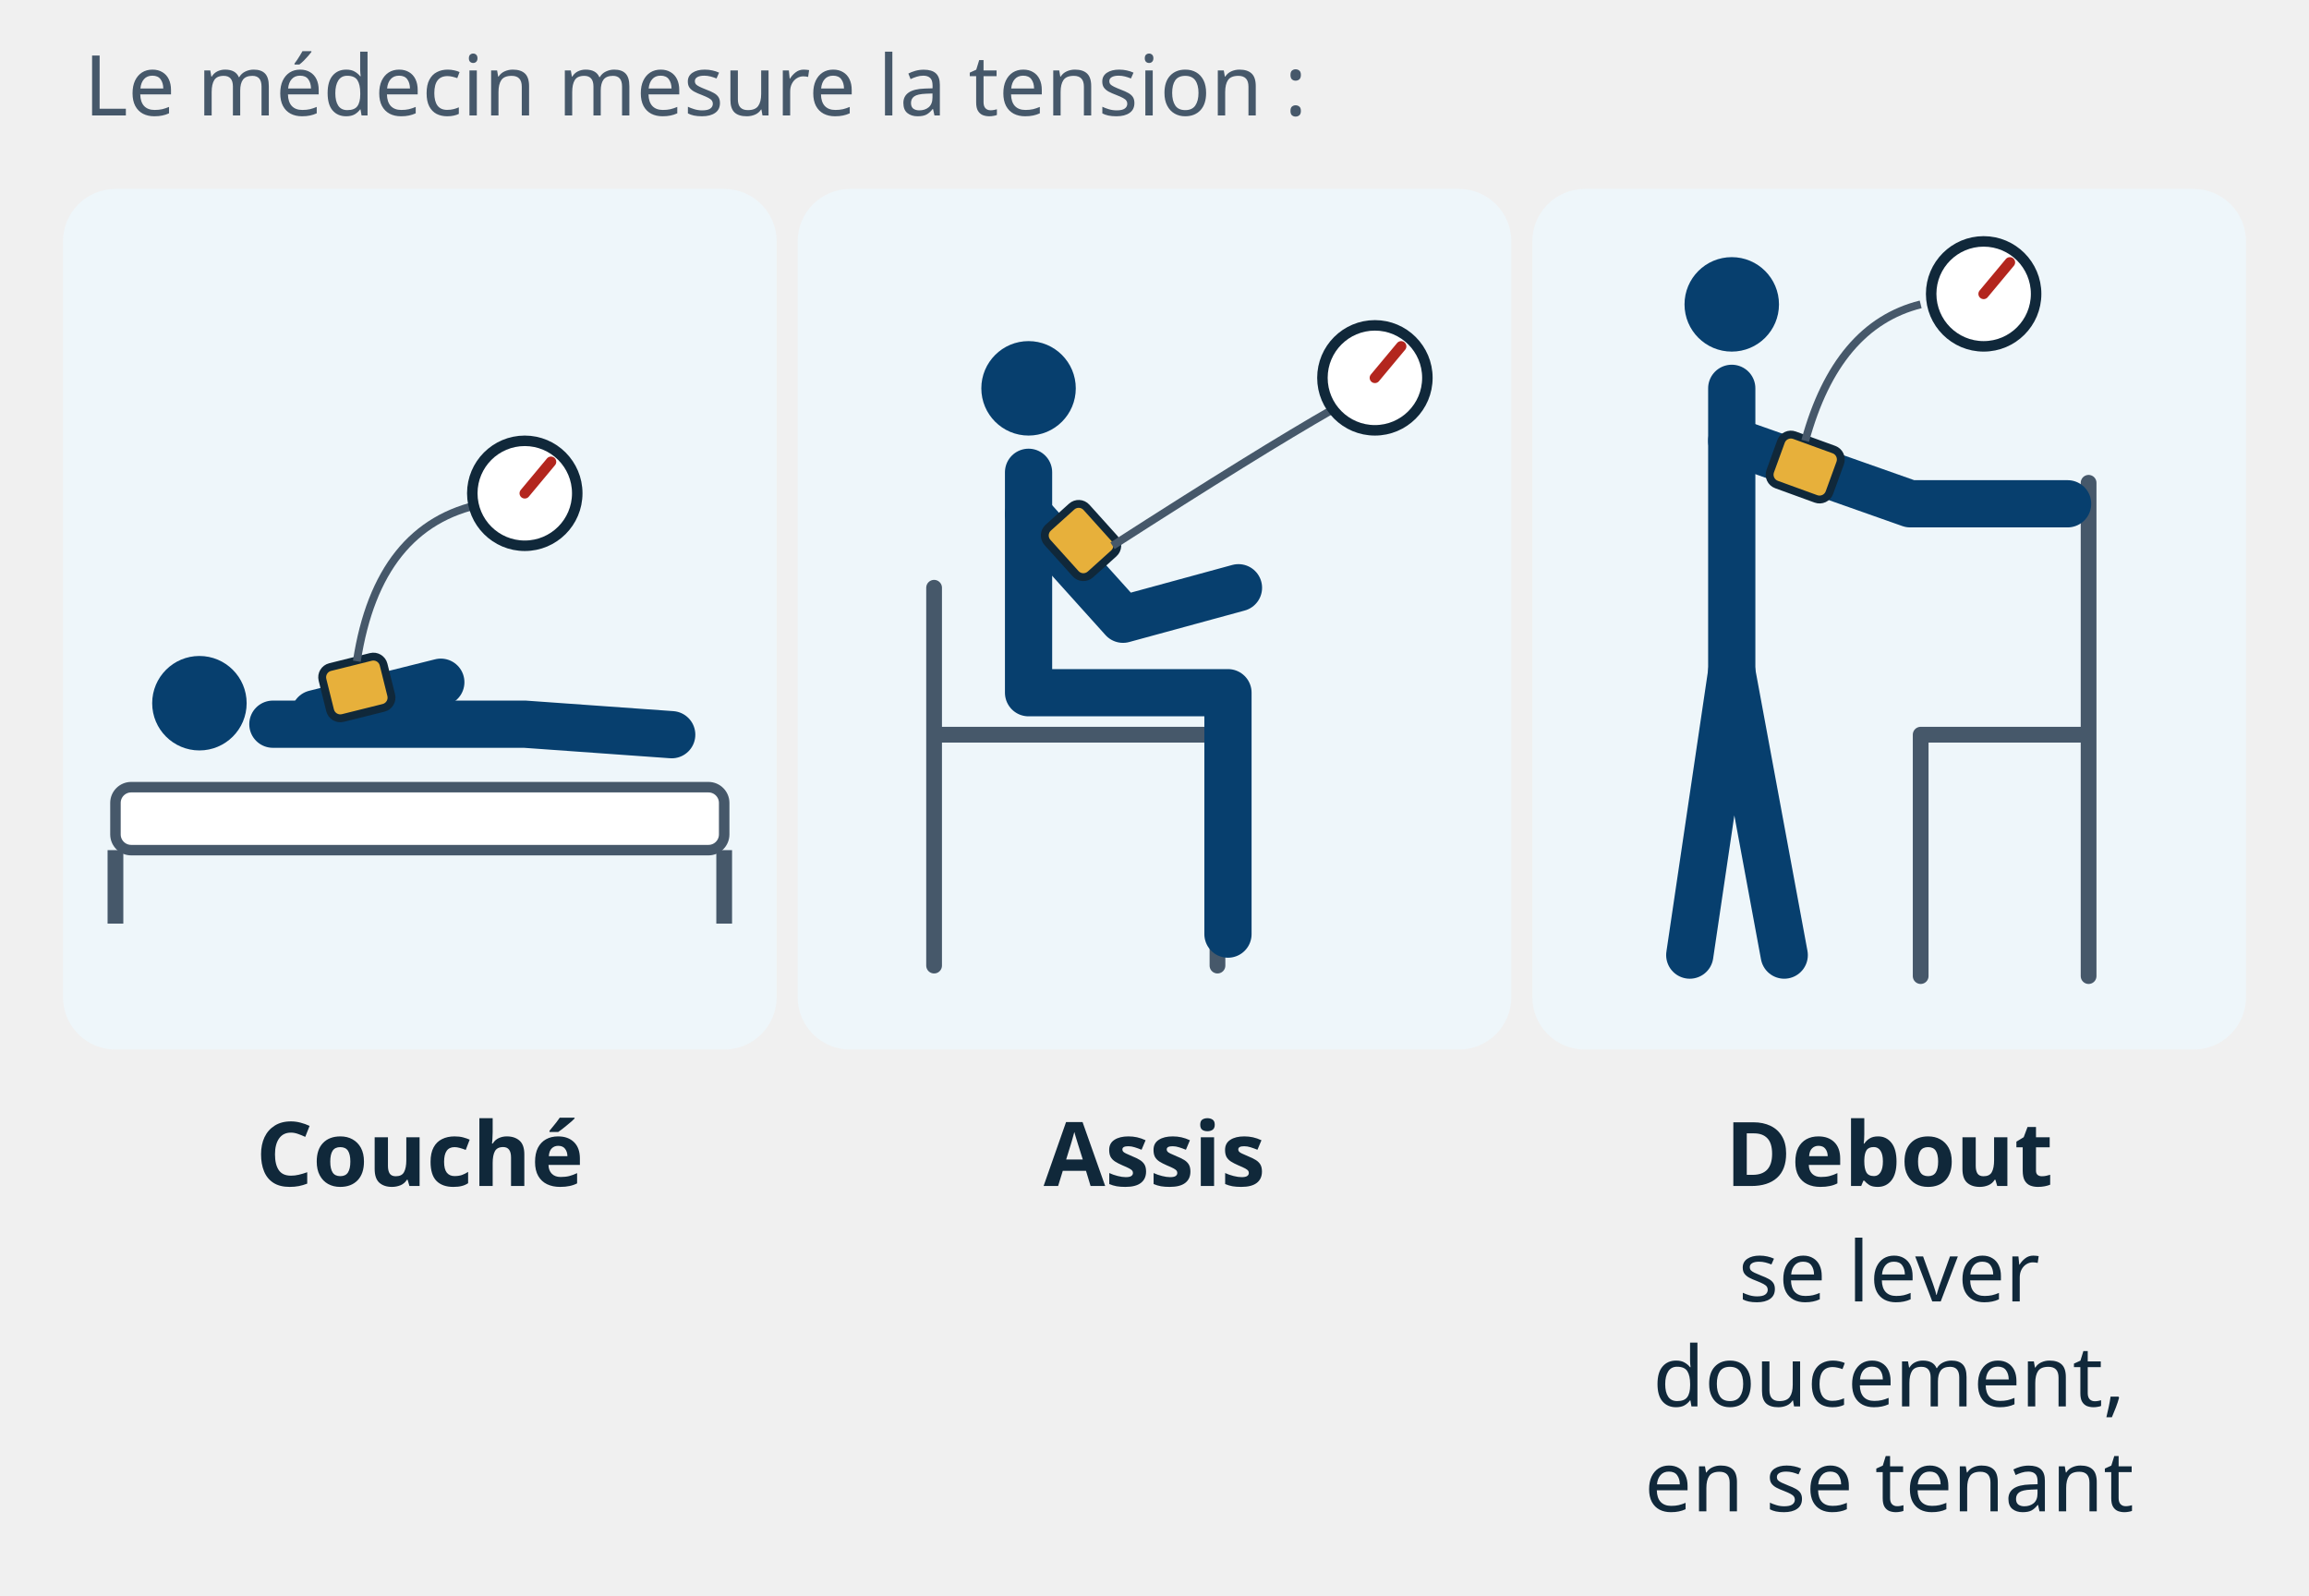
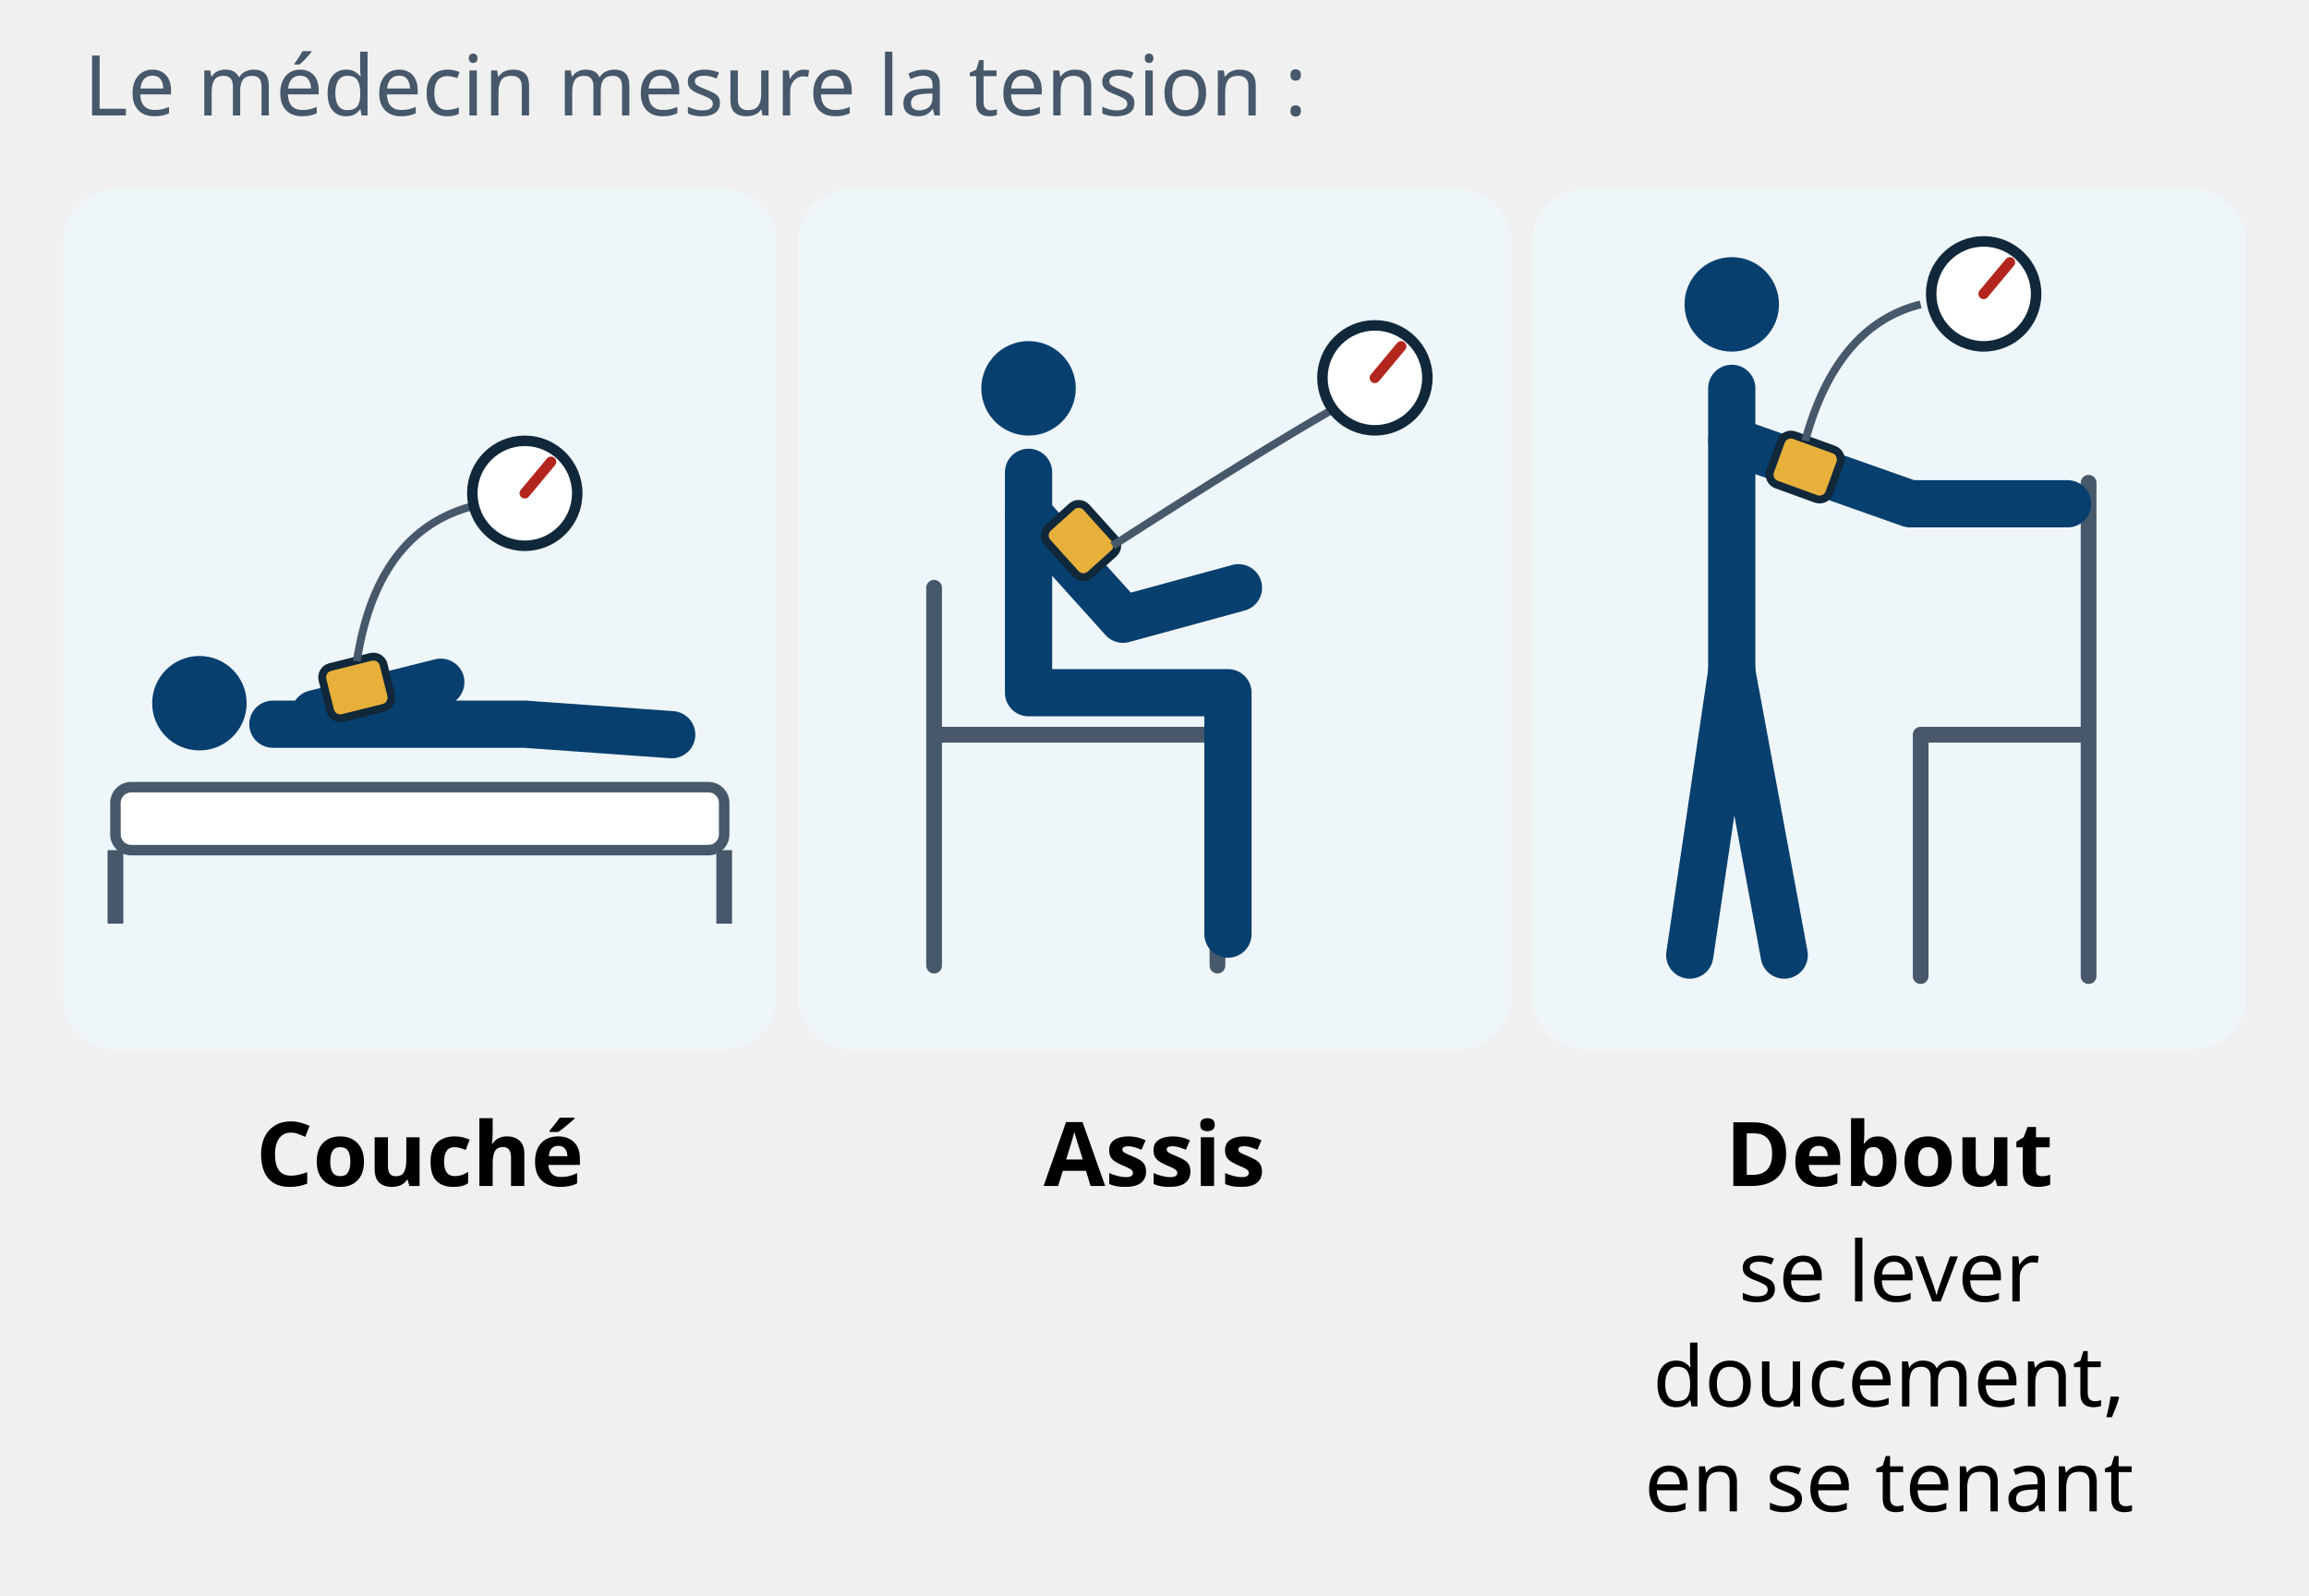
- <svg xmlns="http://www.w3.org/2000/svg" viewBox="0 0 440 304" width="440" height="304" font-family="'Atkinson Hyperlegible Next Variable', system-ui, sans-serif" font-size="16" fill="#10283a">
+ <svg xmlns="http://www.w3.org/2000/svg" viewBox="0 0 440 304" width="440" height="304" font-family="'Atkinson Hyperlegible Next Variable', system-ui, sans-serif" font-size="16" fill="currentColor">
  <defs>
    <g id="antihypertenseurs-1-cadran">
      <circle r="10" fill="#ffffff" stroke="#10283a" stroke-width="2" />
      <path d="M0 0 L5 -6" stroke="#b3261e" stroke-width="2" stroke-linecap="round" />
    </g>
  </defs>
  <text x="16" y="22" fill="#46586a">Le médecin mesure la tension :</text>
  <rect x="12" y="36" width="136" height="164" rx="10" fill="#eef6fa" />
  <rect x="22" y="150" width="116" height="12" rx="3" fill="#ffffff" stroke="#46586a" stroke-width="2" />
  <path d="M22 162 V176 M138 162 V176" stroke="#46586a" stroke-width="3" />
  <circle cx="38" cy="134" r="9" fill="#073f6e" />
  <g stroke="#073f6e" stroke-width="9" stroke-linecap="round" fill="none">
    <path d="M52 138 H100 L128 140" />
    <path d="M60 136 L84 130" />
  </g>
  <rect x="62" y="126" width="12" height="10" rx="2" fill="#e7b03b" stroke="#10283a" stroke-width="1.5" transform="rotate(-14 68 131)" />
  <path d="M68 126 Q72 100 92 96" fill="none" stroke="#46586a" stroke-width="1.5" />
  <use href="#antihypertenseurs-1-cadran" x="100" y="94" />
  <text x="80" y="226" text-anchor="middle" font-size="17" font-weight="700">Couché</text>
  <rect x="152" y="36" width="136" height="164" rx="10" fill="#eef6fa" />
  <path d="M178 112 V184 M178 140 H232 M232 140 V184" fill="none" stroke="#46586a" stroke-width="3" stroke-linecap="round" />
  <circle cx="196" cy="74" r="9" fill="#073f6e" />
  <g stroke="#073f6e" stroke-width="9" stroke-linecap="round" stroke-linejoin="round" fill="none">
    <path d="M196 90 V132 H234 V178" />
    <path d="M196 98 L214 118 L236 112" />
  </g>
  <rect x="200" y="98" width="12" height="10" rx="2" fill="#e7b03b" stroke="#10283a" stroke-width="1.5" transform="rotate(48 206 103)" />
  <path d="M212 104 Q240 86 254 78" fill="none" stroke="#46586a" stroke-width="1.5" />
  <use href="#antihypertenseurs-1-cadran" x="262" y="72" />
  <text x="220" y="226" text-anchor="middle" font-size="17" font-weight="700">Assis</text>
  <rect x="292" y="36" width="136" height="164" rx="10" fill="#eef6fa" />
  <path d="M398 92 V186 M366 140 H398 M366 140 V186" fill="none" stroke="#46586a" stroke-width="3" stroke-linecap="round" />
  <circle cx="330" cy="58" r="9" fill="#073f6e" />
  <g stroke="#073f6e" stroke-width="9" stroke-linecap="round" stroke-linejoin="round" fill="none">
    <path d="M330 74 V128" />
    <path d="M330 128 L322 182 M330 128 L340 182" />
    <path d="M330 84 L364 96 L394 96" />
  </g>
  <rect x="338" y="84" width="12" height="10" rx="2" fill="#e7b03b" stroke="#10283a" stroke-width="1.5" transform="rotate(20 344 89)" />
  <path d="M344 84 Q350 62 366 58" fill="none" stroke="#46586a" stroke-width="1.5" />
  <use href="#antihypertenseurs-1-cadran" x="378" y="56" />
  <text x="360" y="226" text-anchor="middle" font-size="17" font-weight="700">Debout</text>
  <text x="360" y="248" text-anchor="middle">se lever</text>
  <text x="360" y="268" text-anchor="middle">doucement,</text>
  <text x="360" y="288" text-anchor="middle">en se tenant</text>
</svg>
